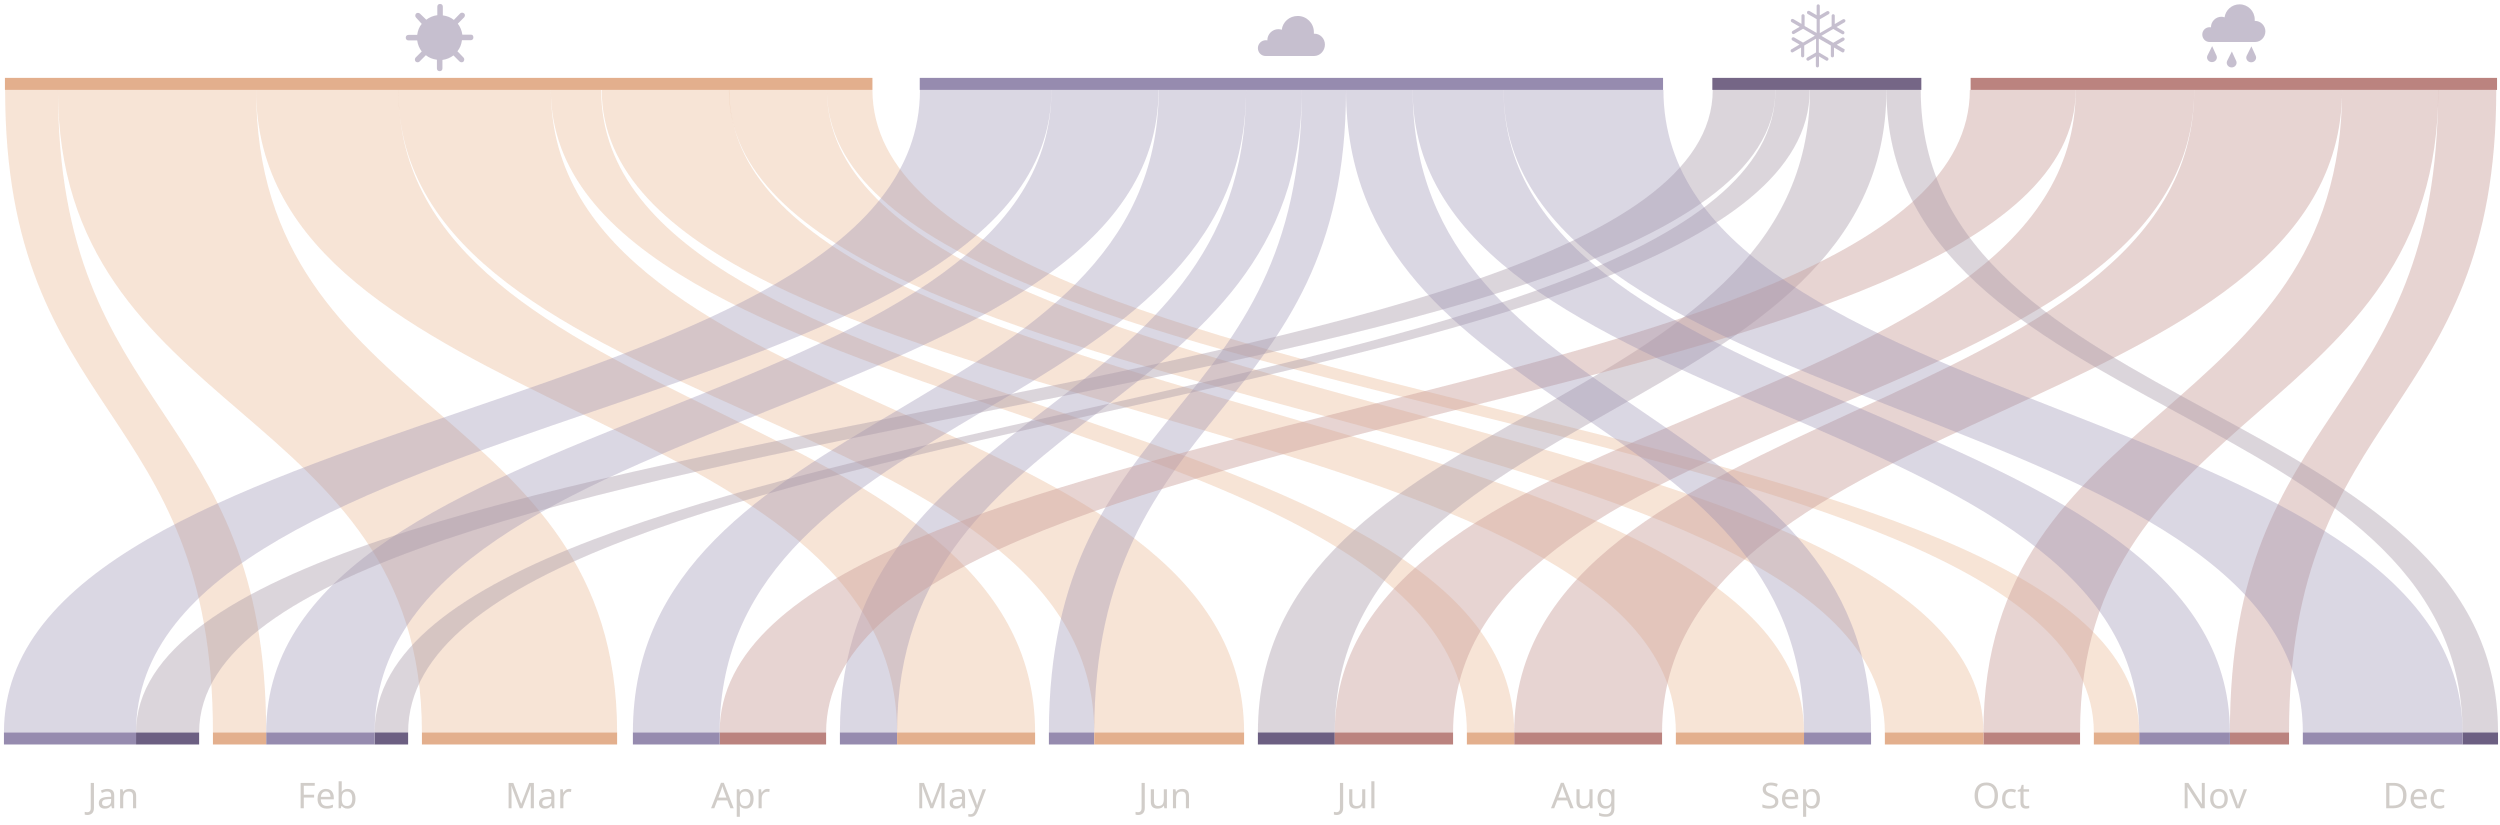
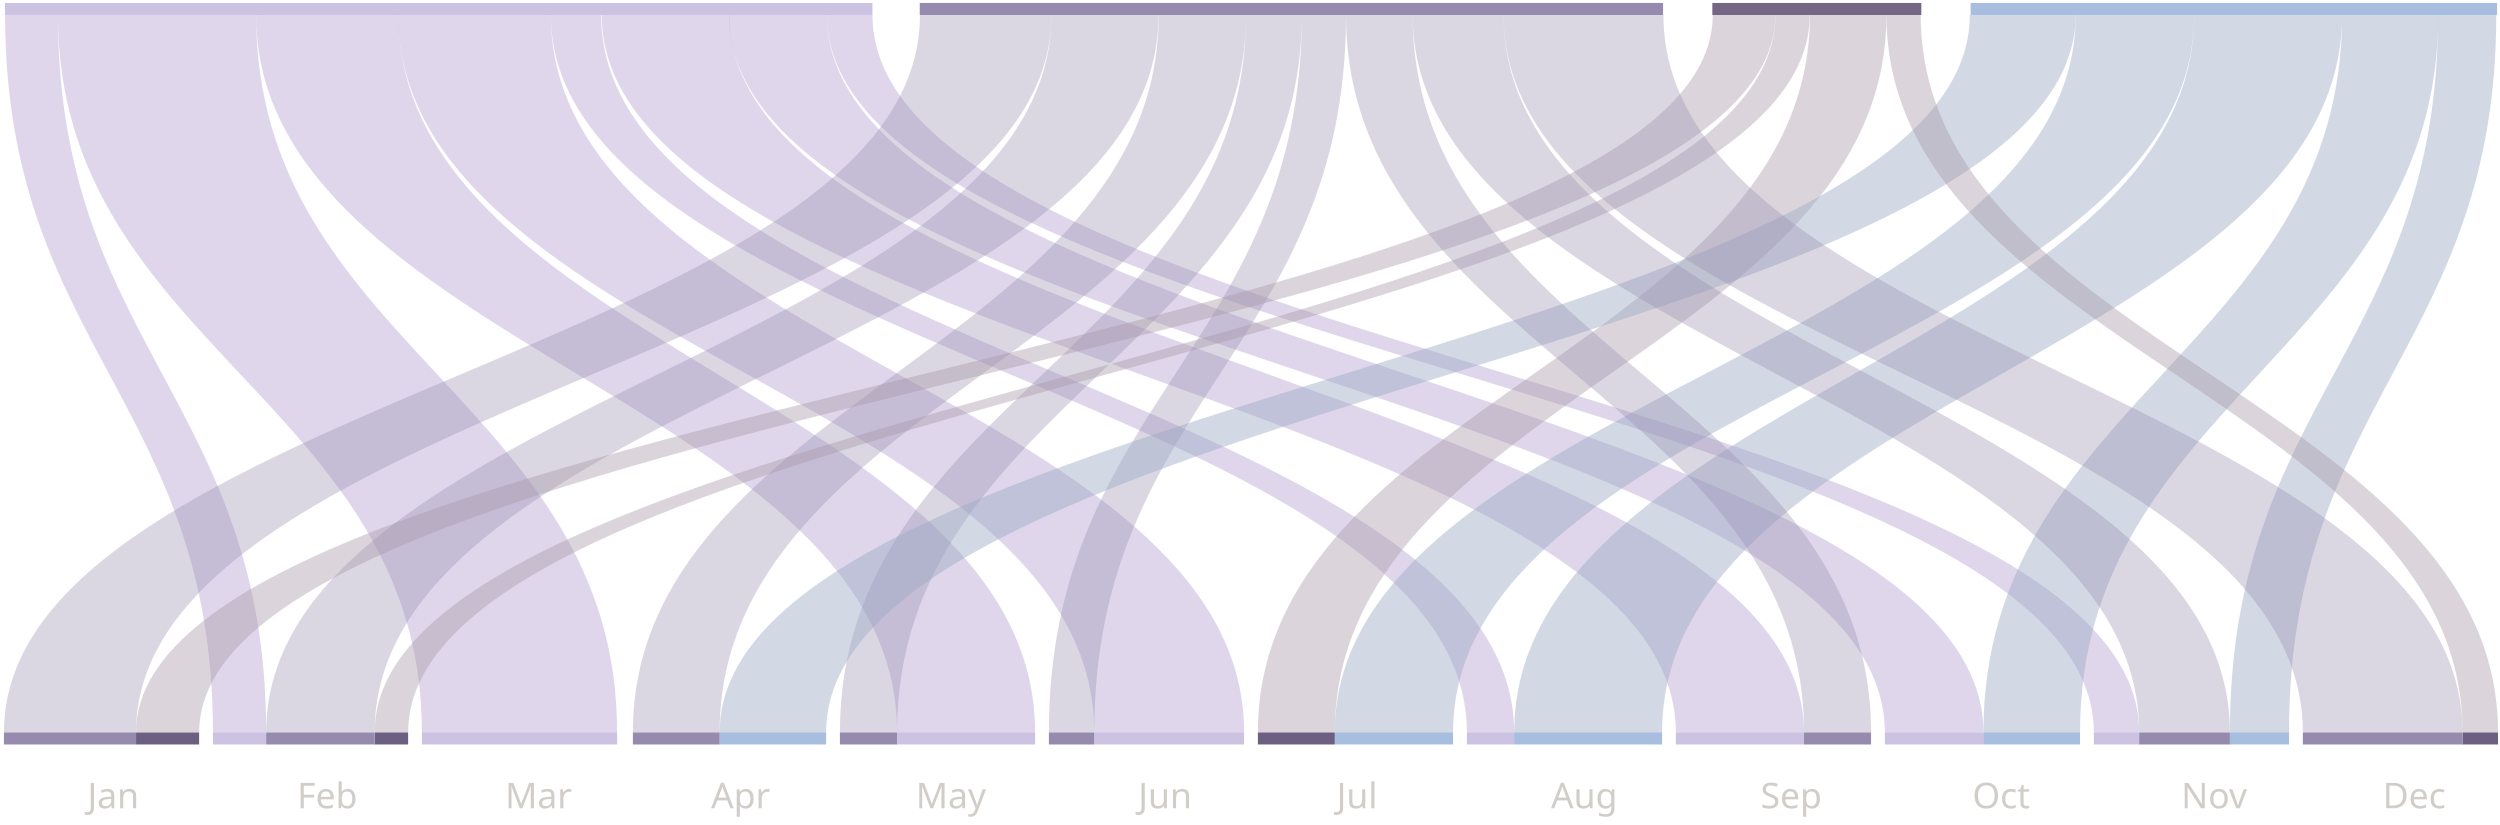
- <svg xmlns="http://www.w3.org/2000/svg" version="1.1" x="0px" y="0px" viewBox="0 0 1268 418" enable-background="new 0 0 1268 418" xml:space="preserve">
-   <g id="Layer_1">
-     <text transform="matrix(1 0 0 1 44.3723 409.9534)" fill="#D1CDC9" font-family="'RobotoCondensed-Regular'" font-size="18px">Jan</text>
-     <path opacity="0.4" fill="#EABB98" d="M108,371.5h27c0-167-105.6-158.9-105.6-325.9H2.6C2.6,212.7,108,204.5,108,371.5z" />
-     <path opacity="0.4" fill="#EABB98" d="M214,371.5h99c0-167-183.1-158.9-183.1-325.9H29.4C29.4,212.7,214,204.5,214,371.5z" />
-     <path opacity="0.4" fill="#EABB98" d="M455,371.5h70c0-167-322.9-158.9-322.9-325.9h-72.2C129.9,212.7,455,204.5,455,371.5z" />
-     <path opacity="0.4" fill="#EABB98" d="M555,371.5h76c0-167-351.6-158.9-351.6-325.9h-77.4C202.1,212.7,555,204.5,555,371.5z" />
-     <path opacity="0.4" fill="#EABB98" d="M850,371.5h65c0-167-545.1-158.9-545.1-325.9h-64.7C305.2,212.7,850,204.5,850,371.5z" />
-     <path opacity="0.4" fill="#EABB98" d="M744,371.5h24c0-167-463.1-158.9-463.1-325.9h-25.5C279.4,212.7,744,204.5,744,371.5z" />
-     <path opacity="0.4" fill="#EABB98" d="M1062,371.5h23c0-167-642.5-158.9-642.5-325.9h-23.1C419.4,212.7,1062,204.5,1062,371.5z" />
-     <path opacity="0.4" fill="#EABB98" d="M956,371.5h50c0-167-586.6-158.9-586.6-325.9h-49.7C369.7,212.7,956,204.5,956,371.5z" />
-     <text transform="matrix(1 0 0 1 150.7253 409.9534)" fill="#D1CDC9" font-family="'RobotoCondensed-Regular'" font-size="18px">Feb</text>
-     <text transform="matrix(1 0 0 1 256.2139 409.9534)" fill="#D1CDC9" font-family="'RobotoCondensed-Regular'" font-size="18px">Mar</text>
-     <text transform="matrix(1 0 0 1 360.6472 409.9534)" fill="#D1CDC9" font-family="'RobotoCondensed-Regular'" font-size="18px">Apr</text>
-     <text transform="matrix(1 0 0 1 464.5065 409.9534)" fill="#D1CDC9" font-family="'RobotoCondensed-Regular'" font-size="18px">May</text>
-     <text transform="matrix(1 0 0 1 577.3508 409.9534)" fill="#D1CDC9" font-family="'RobotoCondensed-Regular'" font-size="18px">Jun</text>
-     <text transform="matrix(1 0 0 1 677.9653 409.9534)" fill="#D1CDC9" font-family="'RobotoCondensed-Regular'" font-size="18px">Jul</text>
-     <text transform="matrix(1 0 0 1 786.6553 409.9534)" fill="#D1CDC9" font-family="'RobotoCondensed-Regular'" font-size="18px">Aug</text>
-     <text transform="matrix(1 0 0 1 892.9536 409.9534)" fill="#D1CDC9" font-family="'RobotoCondensed-Regular'" font-size="18px">Sep</text>
-     <text transform="matrix(1 0 0 1 1000.419 409.9534)" fill="#D1CDC9" font-family="'RobotoCondensed-Regular'" font-size="18px">Oct</text>
-     <text transform="matrix(1 0 0 1 1106.328 409.9534)" fill="#D1CDC9" font-family="'RobotoCondensed-Regular'" font-size="18px">Nov</text>
-     <text transform="matrix(1 0 0 1 1208.535 409.9534)" fill="#D1CDC9" font-family="'RobotoCondensed-Regular'" font-size="18px">Dec</text>
-     <path fill="#C6BFCF" d="M1141.9,23.5L1141.9,23.5c0,0-2.3,4.7-2.4,4.8c-0.1,0.2-0.2,0.6-0.2,0.9c0,1.3,1.1,2.4,2.5,2.4   c1.4,0,2.5-1.1,2.5-2.4c0-0.5-0.2-0.9-0.2-0.9L1141.9,23.5z M1124.2,28.2c0,0,0.2,0.4,0.2,0.9c0,1.3-1.1,2.4-2.5,2.4   c-1.4,0-2.5-1.1-2.5-2.4c0-0.3,0.1-0.6,0.2-0.9c0-0.1,2.4-4.8,2.4-4.8v0L1124.2,28.2z M1134.2,30.9c0,0,0.2,0.4,0.2,0.9   c0,1.3-1.1,2.4-2.5,2.4c-1.4,0-2.5-1.1-2.5-2.4c0-0.3,0.1-0.6,0.2-0.9c0-0.1,2.4-4.8,2.4-4.8v0L1134.2,30.9z M1149,15.9   c0,2.9-2.3,5.4-5.2,5.4c-0.2,0-23.1,0-23.1,0c-2.1,0-3.7-1.7-3.7-3.8s1.7-3.7,3.7-3.7c0.2,0,0.5,0,0.7,0.1c0,0,0,0,0-0.1   c0-2.9,2.4-5.3,5.3-5.3c0.6,0,1.1,0.1,1.6,0.3c0.5-3.7,3.7-6.6,7.6-6.6c4.2,0,7.7,3.4,7.7,7.7c0,0.2,0,0.5,0,0.7c0.1,0,0.1,0,0.2,0   C1146.6,10.6,1149,13,1149,15.9z" />
-     <rect x="69" y="371.5" fill="#6C5F82" width="32" height="6.1" />
-     <rect x="2.5" y="39.5" fill="#E3AF8D" width="440" height="6.1" />
-     <path opacity="0.35" fill="#968BAF" d="M2,371.5h67c0-167,464.3-158.9,464.3-325.9h-66.7C466.7,212.7,2,204.5,2,371.5z" />
-     <path opacity="0.35" fill="#968BAF" d="M135,371.5h55c0-167,397.6-158.9,397.6-325.9h-54.3C533.3,212.7,135,204.5,135,371.5z" />
-     <path opacity="0.35" fill="#968BAF" d="M321,371.5h44c0-167,267-158.9,267-325.9h-44.3C587.6,212.7,321,204.5,321,371.5z" />
-     <path opacity="0.35" fill="#968BAF" d="M426,371.5h29c0-167,205.3-158.9,205.3-325.9H632C632,212.7,426,204.5,426,371.5z" />
-     <path opacity="0.35" fill="#968BAF" d="M532,371.5h23c0-167,127.7-158.9,127.7-325.9h-22.4C660.3,212.7,532,204.5,532,371.5z" />
-     <path opacity="0.4" fill="#A697A6" d="M69,371.5h32c0-167,799.5-158.9,799.5-325.9h-31.8C868.7,212.7,69,204.5,69,371.5z" />
-     <path opacity="0.4" fill="#A697A6" d="M190,371.5h17c0-167,710.9-158.9,710.9-325.9h-17.4C900.5,212.7,190,204.5,190,371.5z" />
-     <path opacity="0.4" fill="#A697A6" d="M638,371.5h39c0-167,279.8-158.9,279.8-325.9h-38.8C917.9,212.7,638,204.5,638,371.5z" />
-     <path opacity="0.45" fill="#CA9F9B" d="M677,371.5h60c0-167,375.9-158.9,375.9-325.9h-60.1C1052.8,212.7,677,204.5,677,371.5z" />
-     <path opacity="0.45" fill="#CA9F9B" d="M1131,371.5h30c0-167,105.1-158.9,105.1-325.9h-29.5C1236.7,212.7,1131,204.5,1131,371.5z" />
-     <path opacity="0.45" fill="#CA9F9B" d="M1006,371.5h49c0-167,181.7-158.9,181.7-325.9h-48.8C1187.9,212.7,1006,204.5,1006,371.5z" />
-     <path opacity="0.45" fill="#CA9F9B" d="M768,371.5h75c0-167,344.9-158.9,344.9-325.9h-75C1112.9,212.7,768,204.5,768,371.5z" />
-     <path opacity="0.45" fill="#CA9F9B" d="M365,371.5h54c0-167,633.8-158.9,633.8-325.9h-53.7C999.1,212.7,365,204.5,365,371.5z" />
-     <path opacity="0.4" fill="#A697A6" d="M1249,371.5h18c0-167-292.8-158.9-292.8-325.9h-17.4C956.8,212.7,1249,204.5,1249,371.5z" />
-     <path opacity="0.35" fill="#968BAF" d="M1168,371.5h81c0-167-405.3-158.9-405.3-325.9h-81.1C762.6,212.7,1168,204.5,1168,371.5z" />
-     <path opacity="0.35" fill="#968BAF" d="M1085,371.5h46c0-167-368.4-158.9-368.4-325.9h-46.1C716.5,212.7,1085,204.5,1085,371.5z" />
-     <path opacity="0.35" fill="#968BAF" d="M915,371.5h34c0-167-232.5-158.9-232.5-325.9h-33.8C682.7,212.7,915,204.5,915,371.5z" />
-     <rect x="190" y="371.5" fill="#6C5F82" width="17" height="6.1" />
-     <rect x="1249" y="371.5" fill="#6C5F82" width="18" height="6.1" />
-     <rect x="638" y="371.5" fill="#6C5F82" width="39" height="6.1" />
+ <svg xmlns="http://www.w3.org/2000/svg" version="1.1" id="Layer_1" x="0px" y="0px" viewBox="0 0 1268 418" style="enable-background:new 0 0 1268 418;" xml:space="preserve">
+   <style type="text/css">
+ 	.st0{fill:#D1CDC9;}
+ 	.st1{font-family:'RobotoCondensed-Regular';}
+ 	.st2{font-size:18px;}
+ 	.st3{opacity:0.4;fill:#AE99CE;enable-background:new    ;}
+ 	.st4{fill:#6C5F82;}
+ 	.st5{opacity:0.4;fill:#8069B7;enable-background:new    ;}
+ 	.st6{opacity:0.35;fill:#968BAF;enable-background:new    ;}
+ 	.st7{opacity:0.4;fill:#A697A6;enable-background:new    ;}
+ 	.st8{opacity:0.45;fill:#9BAAC6;enable-background:new    ;}
+ 	.st9{opacity:0.45;fill:#3B6FBC;enable-background:new    ;}
+ 	.st10{fill:#968BAF;}
+ 	.st11{fill:#756686;}
+ </style>
+   <g id="Layer_1_1_">
+     <text transform="matrix(1 0 0 1 44.3723 409.9534)" class="st0 st1 st2">Jan</text>
+     <path class="st3" d="M108,371.5h27c0-167-105.6-196.9-105.6-363.9H2.6C2.6,174.7,108,204.5,108,371.5z" />
+     <path class="st3" d="M214,371.5h99c0-167-183.1-196.9-183.1-363.9H29.4C29.4,174.7,214,204.5,214,371.5z" />
+     <path class="st3" d="M455,371.5h70c0-167-322.9-196.9-322.9-363.9h-72.2C129.9,174.7,455,204.5,455,371.5z" />
+     <path class="st3" d="M555,371.5h76c0-167-351.6-196.9-351.6-363.9H202C202.1,174.7,555,204.5,555,371.5z" />
+     <path class="st3" d="M850,371.5h65c0-167-545.1-196.9-545.1-363.9h-64.7C305.2,174.7,850,204.5,850,371.5z" />
+     <path class="st3" d="M744,371.5h24c0-167-463.1-196.9-463.1-363.9h-25.5C279.4,174.7,744,204.5,744,371.5z" />
+     <path class="st3" d="M1062,371.5h23c0-167-642.5-196.9-642.5-363.9h-23.1C419.4,174.7,1062,204.5,1062,371.5z" />
+     <path class="st3" d="M956,371.5h50c0-167-586.6-196.9-586.6-363.9h-49.7C369.7,174.7,956,204.5,956,371.5z" />
+     <text transform="matrix(1 0 0 1 150.7253 409.9534)" class="st0 st1 st2">Feb</text>
+     <text transform="matrix(1 0 0 1 256.2139 409.9534)" class="st0 st1 st2">Mar</text>
+     <text transform="matrix(1 0 0 1 360.6472 409.9534)" class="st0 st1 st2">Apr</text>
+     <text transform="matrix(1 0 0 1 464.5065 409.9534)" class="st0 st1 st2">May</text>
+     <text transform="matrix(1 0 0 1 577.3508 409.9534)" class="st0 st1 st2">Jun</text>
+     <text transform="matrix(1 0 0 1 677.9653 409.9534)" class="st0 st1 st2">Jul</text>
+     <text transform="matrix(1 0 0 1 786.6553 409.9534)" class="st0 st1 st2">Aug</text>
+     <text transform="matrix(1 0 0 1 892.9536 409.9534)" class="st0 st1 st2">Sep</text>
+     <text transform="matrix(1 0 0 1 1000.419 409.9534)" class="st0 st1 st2">Oct</text>
+     <text transform="matrix(1 0 0 1 1106.328 409.9534)" class="st0 st1 st2">Nov</text>
+     <text transform="matrix(1 0 0 1 1208.535 409.9534)" class="st0 st1 st2">Dec</text>
+     <rect x="69" y="371.5" class="st4" width="32" height="6.1" />
+     <rect x="2.5" y="1.5" class="st5" width="440" height="6.1" />
+     <path class="st6" d="M2,371.5h67c0-167,464.3-196.9,464.3-363.9h-66.7C466.7,174.7,2,204.5,2,371.5z" />
+     <path class="st6" d="M135,371.5h55c0-167,397.6-196.9,397.6-363.9h-54.3C533.3,174.7,135,204.5,135,371.5z" />
+     <path class="st6" d="M321,371.5h44c0-167,267-196.9,267-363.9h-44.3C587.6,174.7,321,204.5,321,371.5z" />
+     <path class="st6" d="M426,371.5h29c0-167,205.3-196.9,205.3-363.9H632C632,174.7,426,204.5,426,371.5z" />
+     <path class="st6" d="M532,371.5h23c0-167,127.7-196.9,127.7-363.9h-22.4C660.3,174.7,532,204.5,532,371.5z" />
+     <path class="st7" d="M69,371.5h32c0-167,799.5-196.9,799.5-363.9h-31.8C868.7,174.7,69,204.5,69,371.5z" />
+     <path class="st7" d="M190,371.5h17c0-167,710.9-196.9,710.9-363.9h-17.4C900.5,174.7,190,204.5,190,371.5z" />
+     <path class="st7" d="M638,371.5h39c0-167,279.8-196.9,279.8-363.9H918C917.9,174.7,638,204.5,638,371.5z" />
+     <path class="st8" d="M677,371.5h60c0-167,375.9-196.9,375.9-363.9h-60.1C1052.8,174.7,677,204.5,677,371.5z" />
+     <path class="st8" d="M1131,371.5h30c0-167,105.1-196.9,105.1-363.9h-29.5C1236.7,174.7,1131,204.5,1131,371.5z" />
+     <path class="st8" d="M1006,371.5h49c0-167,181.7-196.9,181.7-363.9h-48.8C1187.9,174.7,1006,204.5,1006,371.5z" />
+     <path class="st8" d="M768,371.5h75c0-167,344.9-196.9,344.9-363.9h-75C1112.9,174.7,768,204.5,768,371.5z" />
+     <path class="st8" d="M365,371.5h54c0-167,633.8-196.9,633.8-363.9h-53.7C999.1,174.7,365,204.5,365,371.5z" />
+     <path class="st7" d="M1249,371.5h18c0-167-292.8-196.9-292.8-363.9h-17.4C956.8,174.7,1249,204.5,1249,371.5z" />
+     <path class="st6" d="M1168,371.5h81c0-167-405.3-196.9-405.3-363.9h-81.1C762.6,174.7,1168,204.5,1168,371.5z" />
+     <path class="st6" d="M1085,371.5h46c0-167-368.4-196.9-368.4-363.9h-46.1C716.5,174.7,1085,204.5,1085,371.5z" />
+     <path class="st6" d="M915,371.5h34c0-167-232.5-196.9-232.5-363.9h-33.8C682.7,174.7,915,204.5,915,371.5z" />
+     <rect x="190" y="371.5" class="st4" width="17" height="6.1" />
+     <rect x="1249" y="371.5" class="st4" width="18" height="6.1" />
+     <rect x="638" y="371.5" class="st4" width="39" height="6.1" />
    <g>
-       <rect x="1131" y="371.5" fill="#BB837F" width="30" height="6.1" />
-       <rect x="677" y="371.5" fill="#BB837F" width="60" height="6.1" />
-       <rect x="365" y="371.5" fill="#BB837F" width="54" height="6.1" />
-       <rect x="768" y="371.5" fill="#BB837F" width="75" height="6.1" />
-       <rect x="1006" y="371.5" fill="#BB837F" width="49" height="6.1" />
+       <rect x="1131" y="371.5" class="st9" width="30" height="6.1" />
+       <rect x="677" y="371.5" class="st9" width="60" height="6.1" />
+       <rect x="365" y="371.5" class="st9" width="54" height="6.1" />
+       <rect x="768" y="371.5" class="st9" width="75" height="6.1" />
+       <rect x="1006" y="371.5" class="st9" width="49" height="6.1" />
    </g>
-     <rect x="466.5" y="39.5" fill="#968BAF" width="377" height="6.1" />
+     <rect x="466.5" y="1.5" class="st10" width="377" height="6.1" />
    <g>
-       <rect x="2" y="371.5" fill="#968BAF" width="67" height="6.1" />
-       <rect x="135" y="371.5" fill="#968BAF" width="55" height="6.1" />
-       <rect x="915" y="371.5" fill="#968BAF" width="34" height="6.1" />
-       <rect x="1168" y="371.5" fill="#968BAF" width="81" height="6.1" />
-       <rect x="321" y="371.5" fill="#968BAF" width="44" height="6.1" />
-       <rect x="1085" y="371.5" fill="#968BAF" width="46" height="6.1" />
-       <rect x="532" y="371.5" fill="#968BAF" width="23" height="6.1" />
-       <rect x="426" y="371.5" fill="#968BAF" width="29" height="6.1" />
+       <rect x="2" y="371.5" class="st10" width="67" height="6.1" />
+       <rect x="135" y="371.5" class="st10" width="55" height="6.1" />
+       <rect x="915" y="371.5" class="st10" width="34" height="6.1" />
+       <rect x="1168" y="371.5" class="st10" width="81" height="6.1" />
+       <rect x="321" y="371.5" class="st10" width="44" height="6.1" />
+       <rect x="1085" y="371.5" class="st10" width="46" height="6.1" />
+       <rect x="532" y="371.5" class="st10" width="23" height="6.1" />
+       <rect x="426" y="371.5" class="st10" width="29" height="6.1" />
    </g>
-     <rect x="868.5" y="39.5" fill="#756686" width="106" height="6.1" />
-     <rect x="999.5" y="39.5" fill="#BB837F" width="267" height="6.1" />
+     <rect x="868.5" y="1.5" class="st11" width="106" height="6.1" />
+     <rect x="999.5" y="1.5" class="st9" width="267" height="6.1" />
    <g>
-       <rect x="108" y="371.5" fill="#E3AF8D" width="27" height="6.1" />
-       <rect x="850" y="371.5" fill="#E3AF8D" width="65" height="6.1" />
-       <rect x="455" y="371.5" fill="#E3AF8D" width="70" height="6.1" />
-       <rect x="956" y="371.5" fill="#E3AF8D" width="50" height="6.1" />
-       <rect x="1062" y="371.5" fill="#E3AF8D" width="23" height="6.1" />
-       <rect x="744" y="371.5" fill="#E3AF8D" width="24" height="6.1" />
-       <rect x="555" y="371.5" fill="#E3AF8D" width="76" height="6.1" />
-       <rect x="214" y="371.5" fill="#E3AF8D" width="99" height="6.1" />
+       <rect x="108" y="371.5" class="st5" width="27" height="6.1" />
+       <rect x="850" y="371.5" class="st5" width="65" height="6.1" />
+       <rect x="455" y="371.5" class="st5" width="70" height="6.1" />
+       <rect x="956" y="371.5" class="st5" width="50" height="6.1" />
+       <rect x="1062" y="371.5" class="st5" width="23" height="6.1" />
+       <rect x="744" y="371.5" class="st5" width="24" height="6.1" />
+       <rect x="555" y="371.5" class="st5" width="76" height="6.1" />
+       <rect x="214" y="371.5" class="st5" width="99" height="6.1" />
    </g>
-     <path fill="#C6BFCF" d="M672,22.6c0,3.1-2.4,5.8-5.5,5.8c-0.2,0-24.6,0-24.6,0c-2.2,0-3.9-1.8-3.9-4s1.8-4,4-4c0.3,0,0.5,0,0.8,0.1   c0,0,0,0,0-0.1c0-3.1,2.5-5.6,5.6-5.6c0.6,0,1.2,0.1,1.7,0.3c0.5-4,3.9-7,8.1-7c4.5,0,8.2,3.6,8.2,8.2c0,0.3,0,0.5,0,0.8   c0.1,0,0.1,0,0.2,0C669.5,17,672,19.5,672,22.6z" />
-     <path fill="#C6BFCF" d="M935.4,26.2c-0.2,0.3-0.4,0.4-0.7,0.4c-0.2,0-0.3,0-0.4-0.1l-4.1-2.4v4.2c0,0.5-0.4,0.8-0.8,0.8   c-0.5,0-0.8-0.4-0.8-0.8v-5.2l-6.1-3.5v7l4.5,2.6c0.4,0.2,0.5,0.8,0.3,1.2c-0.2,0.3-0.4,0.4-0.7,0.4c-0.2,0-0.3,0-0.4-0.1l-3.6-2.1   v4.8c0,0.5-0.4,0.8-0.8,0.8c-0.5,0-0.8-0.4-0.8-0.8v-4.8l-3.6,2.1c-0.1,0.1-0.3,0.1-0.4,0.1c-0.3,0-0.6-0.2-0.7-0.4   c-0.2-0.4-0.1-0.9,0.3-1.2l4.5-2.6v-7l-6,3.5v5.2c0,0.5-0.4,0.8-0.8,0.8c-0.5,0-0.8-0.4-0.8-0.8v-4.2l-4.1,2.4   c-0.1,0.1-0.3,0.1-0.4,0.1c-0.3,0-0.6-0.2-0.7-0.4c-0.2-0.4-0.1-0.9,0.3-1.2l4.1-2.4l-3.6-2.1c-0.4-0.2-0.5-0.8-0.3-1.2   c0.2-0.4,0.8-0.5,1.2-0.3l4.5,2.6l6-3.5l-6-3.5l-4.5,2.6c-0.1,0.1-0.3,0.1-0.4,0.1c-0.3,0-0.6-0.2-0.7-0.4   c-0.2-0.4-0.1-0.9,0.3-1.2l3.6-2.1l-4.1-2.4c-0.4-0.2-0.5-0.8-0.3-1.2c0.2-0.4,0.8-0.5,1.2-0.3l4.1,2.4V8c0-0.5,0.4-0.8,0.8-0.8   c0.5,0,0.8,0.4,0.8,0.8v5.2l6.1,3.5v-7l-4.5-2.6c-0.4-0.2-0.5-0.8-0.3-1.2c0.2-0.4,0.8-0.5,1.2-0.3l3.6,2.1V3   c0-0.5,0.4-0.8,0.8-0.8c0.5,0,0.8,0.4,0.8,0.8v4.8l3.6-2.1c0.4-0.2,0.9-0.1,1.2,0.3s0.1,0.9-0.3,1.2l-4.5,2.6v7l6-3.5V8   c0-0.5,0.4-0.8,0.8-0.8c0.5,0,0.8,0.4,0.8,0.8v4.2l4.1-2.4c0.4-0.2,0.9-0.1,1.2,0.3c0.2,0.4,0.1,0.9-0.3,1.2l-4.1,2.4l3.6,2.1   c0.4,0.2,0.5,0.8,0.3,1.2c-0.2,0.3-0.4,0.4-0.7,0.4c-0.2,0-0.3,0-0.4-0.1l-4.5-2.6l-6,3.5l6,3.5l4.5-2.6c0.4-0.2,0.9-0.1,1.2,0.3   c0.2,0.4,0.1,0.9-0.3,1.2l-3.6,2.1l4.1,2.4C935.5,25.3,935.6,25.8,935.4,26.2z" />
-     <path id="_x30__2_" fill="#C6BFCF" d="M240.1,19c0,0.9-0.6,1.4-1.4,1.4h-4.4c-0.3,2.2-1,4-2.3,5.6l3.1,3.2c0.5,0.5,0.5,1.4,0,2   c-0.2,0.3-0.7,0.4-1,0.4c-0.2,0-0.7-0.1-1-0.4l-3.1-3.1c-1.6,1.2-3.4,2-5.6,2.3v4.3c0,0.9-0.6,1.4-1.4,1.4c-0.9,0-1.4-0.6-1.4-1.4   v-4.4c-2.2-0.3-4-1-5.6-2.3l-3.2,3.2c-0.2,0.3-0.8,0.4-1,0.4c-0.2,0-0.7-0.1-1-0.4c-0.5-0.5-0.5-1.4,0-2l3.1-3.1   c-1.2-1.6-2-3.4-2.3-5.6h-4.4c-0.9,0-1.4-0.6-1.4-1.4c0-0.9,0.6-1.4,1.4-1.4h4.4c0.3-2.2,1-4,2.3-5.6L211,8.9c-0.5-0.5-0.5-1.4,0-2   c0.5-0.5,1.4-0.5,2,0l3.2,3.1c1.6-1.2,3.4-2,5.6-2.3V3.4c0-0.9,0.6-1.4,1.4-1.4c0.9,0,1.4,0.6,1.4,1.4v4.4c2.2,0.3,4,1,5.6,2.3   l3.2-3.3c0.5-0.5,1.4-0.5,2,0s0.5,1.4,0,2l-3.2,3.2c1.2,1.6,2,3.4,2.3,5.6h4.4C239.6,17.5,240.1,18.1,240.1,19z" />
  </g>
-   <g id="Layer_2">
+   <g id="Layer_2_1_">
</g>
  <g id="Layer_3">
</g>
</svg>
